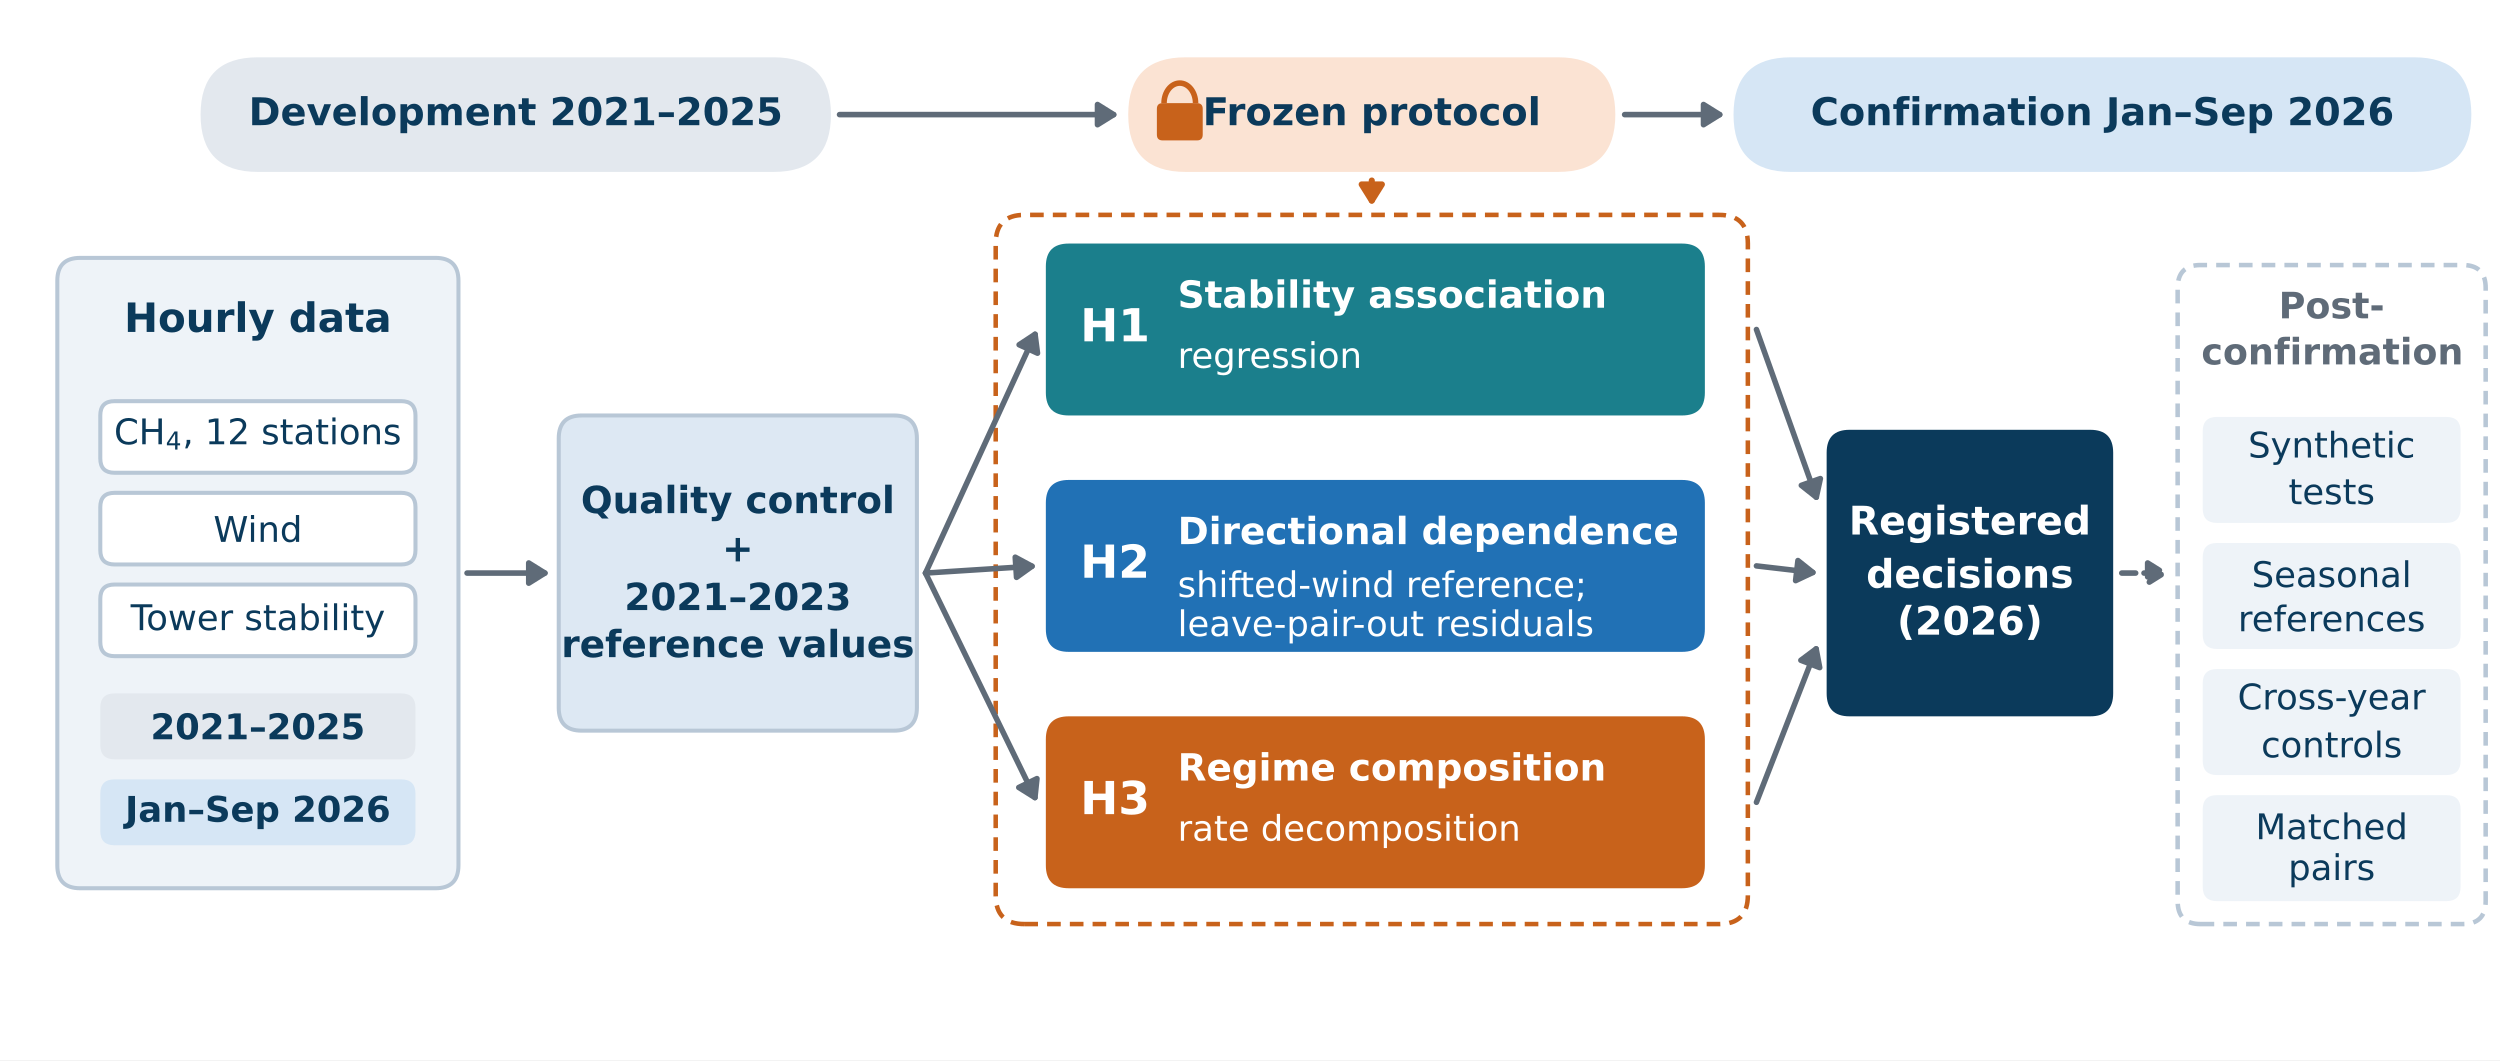
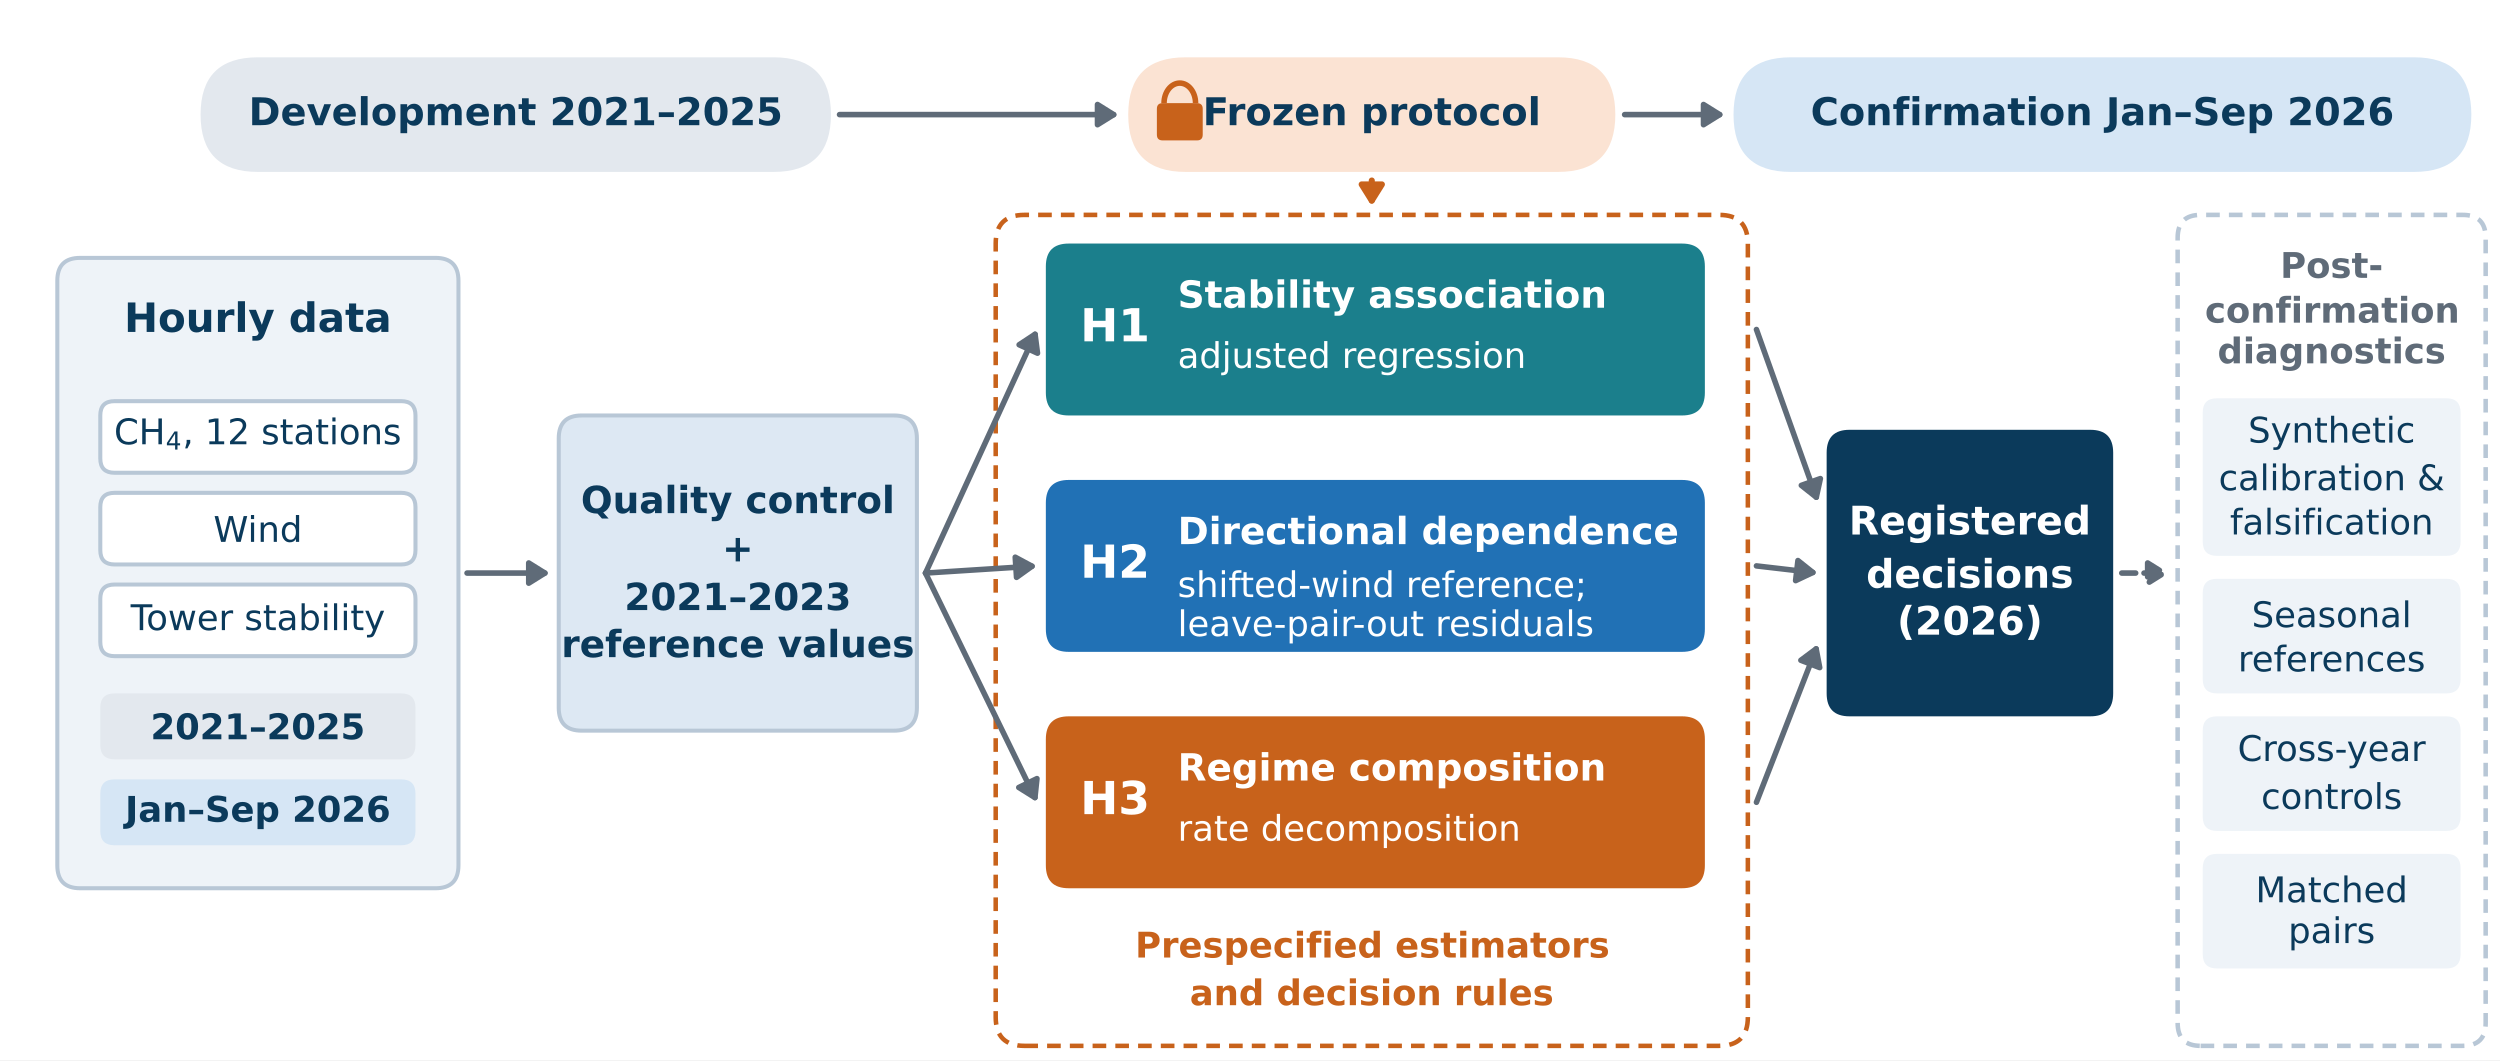
<svg xmlns="http://www.w3.org/2000/svg" width="494.646pt" height="209.764pt" viewBox="0 0 494.646 209.764" version="1.1">
  <defs>
    <style type="text/css">*{stroke-linejoin: round; stroke-linecap: butt}</style>
  </defs>
  <g id="figure_1">
    <g id="patch_1">
      <path d="M 0 209.764  L 494.646 209.764  L 494.646 0  L 0 0  z " style="fill: #ffffff" />
    </g>
    <g id="axes_1">
      <g id="patch_2">
-         <path d="M 51.024 34.016  L 153.071 34.016  Q 164.409 34.016 164.409 22.677  L 164.409 22.677  Q 164.409 11.339 153.071 11.339  L 51.024 11.339  Q 39.685 11.339 39.685 22.677  L 39.685 22.677  Q 39.685 34.016 51.024 34.016  z " clip-path="url(#p52dfaac105)" style="fill: #e3e8ee" />
+         <path d="M 51.024 34.016  L 153.071 34.016  Q 164.409 34.016 164.409 22.677  L 164.409 22.677  Q 164.409 11.339 153.071 11.339  L 51.024 11.339  Q 39.685 11.339 39.685 22.677  L 39.685 22.677  Q 39.685 34.016 51.024 34.016  z " clip-path="url(#p9748641c5f)" style="fill: #e3e8ee" />
      </g>
      <g id="patch_3">
-         <path d="M 234.567 34.016  L 308.268 34.016  Q 319.606 34.016 319.606 22.677  L 319.606 22.677  Q 319.606 11.339 308.268 11.339  L 234.567 11.339  Q 223.228 11.339 223.228 22.677  L 223.228 22.677  Q 223.228 34.016 234.567 34.016  z " clip-path="url(#p52dfaac105)" style="fill: #fbe3d3" />
+         <path d="M 234.567 34.016  L 308.268 34.016  Q 319.606 34.016 319.606 22.677  L 319.606 22.677  Q 319.606 11.339 308.268 11.339  L 234.567 11.339  Q 223.228 11.339 223.228 22.677  L 223.228 22.677  Q 223.228 34.016 234.567 34.016  z " clip-path="url(#p9748641c5f)" style="fill: #fbe3d3" />
      </g>
      <g id="patch_4">
-         <path d="M 354.331 34.016  L 477.638 34.016  Q 488.976 34.016 488.976 22.677  L 488.976 22.677  Q 488.976 11.339 477.638 11.339  L 354.331 11.339  Q 342.992 11.339 342.992 22.677  L 342.992 22.677  Q 342.992 34.016 354.331 34.016  z " clip-path="url(#p52dfaac105)" style="fill: #d6e6f5" />
+         <path d="M 354.331 34.016  L 477.638 34.016  Q 488.976 34.016 488.976 22.677  L 488.976 22.677  Q 488.976 11.339 477.638 11.339  L 354.331 11.339  Q 342.992 11.339 342.992 22.677  L 342.992 22.677  Q 342.992 34.016 354.331 34.016  z " clip-path="url(#p9748641c5f)" style="fill: #d6e6f5" />
      </g>
      <g id="patch_5">
-         <path d="M 166.11 22.677  Q 193.748 22.677 220.348 22.677  " clip-path="url(#p52dfaac105)" style="fill: none; stroke: #5f6b78; stroke-width: 1.1; stroke-linecap: round" />
-         <path d="M 217.148 20.677  L 220.348 22.677  L 217.148 24.677  z " clip-path="url(#p52dfaac105)" style="fill: #5f6b78; stroke: #5f6b78; stroke-width: 1.1; stroke-linecap: round" />
+         <path d="M 166.11 22.677  Q 193.748 22.677 220.348 22.677  " clip-path="url(#p9748641c5f)" style="fill: none; stroke: #5f6b78; stroke-width: 1.1; stroke-linecap: round" />
+         <path d="M 217.148 20.677  L 220.348 22.677  L 217.148 24.677  z " clip-path="url(#p9748641c5f)" style="fill: #5f6b78; stroke: #5f6b78; stroke-width: 1.1; stroke-linecap: round" />
      </g>
      <g id="patch_6">
-         <path d="M 321.449 22.677  Q 331.37 22.677 340.254 22.677  " clip-path="url(#p52dfaac105)" style="fill: none; stroke: #5f6b78; stroke-width: 1.1; stroke-linecap: round" />
-         <path d="M 337.054 20.677  L 340.254 22.677  L 337.054 24.677  z " clip-path="url(#p52dfaac105)" style="fill: #5f6b78; stroke: #5f6b78; stroke-width: 1.1; stroke-linecap: round" />
+         <path d="M 321.449 22.677  Q 331.37 22.677 340.254 22.677  " clip-path="url(#p9748641c5f)" style="fill: none; stroke: #5f6b78; stroke-width: 1.1; stroke-linecap: round" />
+         <path d="M 337.054 20.677  L 340.254 22.677  L 337.054 24.677  z " clip-path="url(#p9748641c5f)" style="fill: #5f6b78; stroke: #5f6b78; stroke-width: 1.1; stroke-linecap: round" />
      </g>
      <g id="patch_7">
-         <path d="M 230.031 27.78  L 236.835 27.78  Q 237.969 27.78 237.969 26.646  L 237.969 21.543  Q 237.969 20.409 236.835 20.409  L 230.031 20.409  Q 228.898 20.409 228.898 21.543  L 228.898 26.646  Q 228.898 27.78 230.031 27.78  z " clip-path="url(#p52dfaac105)" style="fill: #c8621b" />
+         <path d="M 230.031 27.78  L 236.835 27.78  Q 237.969 27.78 237.969 26.646  L 237.969 21.543  Q 237.969 20.409 236.835 20.409  L 230.031 20.409  Q 228.898 20.409 228.898 21.543  L 228.898 26.646  Q 228.898 27.78 230.031 27.78  z " clip-path="url(#p9748641c5f)" style="fill: #c8621b" />
      </g>
      <g id="patch_8">
-         <path d="M 236.551 20.409  C 236.551 19.357 236.222 18.347 235.638 17.603  C 235.053 16.859 234.26 16.441 233.433 16.441  C 232.606 16.441 231.813 16.859 231.228 17.603  C 230.644 18.347 230.315 19.357 230.315 20.409  " clip-path="url(#p52dfaac105)" style="fill: none; stroke: #c8621b; stroke-width: 1.1; stroke-linejoin: miter" />
+         <path d="M 236.551 20.409  C 236.551 19.357 236.222 18.347 235.638 17.603  C 235.053 16.859 234.26 16.441 233.433 16.441  C 232.606 16.441 231.813 16.859 231.228 17.603  C 230.644 18.347 230.315 19.357 230.315 20.409  " clip-path="url(#p9748641c5f)" style="fill: none; stroke: #c8621b; stroke-width: 1.1; stroke-linejoin: miter" />
      </g>
      <g id="patch_9">
-         <path d="M 15.874 175.748  L 86.173 175.748  Q 90.709 175.748 90.709 171.213  L 90.709 55.559  Q 90.709 51.024 86.173 51.024  L 15.874 51.024  Q 11.339 51.024 11.339 55.559  L 11.339 171.213  Q 11.339 175.748 15.874 175.748  z " clip-path="url(#p52dfaac105)" style="fill: #eef3f8; stroke: #b8c7d6; stroke-width: 0.8; stroke-linejoin: miter" />
+         <path d="M 15.874 175.748  L 86.173 175.748  Q 90.709 175.748 90.709 171.213  L 90.709 55.559  Q 90.709 51.024 86.173 51.024  L 15.874 51.024  Q 11.339 51.024 11.339 55.559  L 11.339 171.213  Q 11.339 175.748 15.874 175.748  z " clip-path="url(#p9748641c5f)" style="fill: #eef3f8; stroke: #b8c7d6; stroke-width: 0.8; stroke-linejoin: miter" />
      </g>
      <g id="patch_10">
-         <path d="M 22.677 93.543  L 79.37 93.543  Q 82.205 93.543 82.205 90.709  L 82.205 82.205  Q 82.205 79.37 79.37 79.37  L 22.677 79.37  Q 19.843 79.37 19.843 82.205  L 19.843 90.709  Q 19.843 93.543 22.677 93.543  z " clip-path="url(#p52dfaac105)" style="fill: #ffffff; stroke: #b8c7d6; stroke-width: 0.8; stroke-linejoin: miter" />
+         <path d="M 22.677 93.543  L 79.37 93.543  Q 82.205 93.543 82.205 90.709  L 82.205 82.205  Q 82.205 79.37 79.37 79.37  L 22.677 79.37  Q 19.843 79.37 19.843 82.205  L 19.843 90.709  Q 19.843 93.543 22.677 93.543  z " clip-path="url(#p9748641c5f)" style="fill: #ffffff; stroke: #b8c7d6; stroke-width: 0.8; stroke-linejoin: miter" />
      </g>
      <g id="patch_11">
-         <path d="M 22.677 111.685  L 79.37 111.685  Q 82.205 111.685 82.205 108.85  L 82.205 100.346  Q 82.205 97.512 79.37 97.512  L 22.677 97.512  Q 19.843 97.512 19.843 100.346  L 19.843 108.85  Q 19.843 111.685 22.677 111.685  z " clip-path="url(#p52dfaac105)" style="fill: #ffffff; stroke: #b8c7d6; stroke-width: 0.8; stroke-linejoin: miter" />
+         <path d="M 22.677 111.685  L 79.37 111.685  Q 82.205 111.685 82.205 108.85  L 82.205 100.346  Q 82.205 97.512 79.37 97.512  L 22.677 97.512  Q 19.843 97.512 19.843 100.346  L 19.843 108.85  Q 19.843 111.685 22.677 111.685  z " clip-path="url(#p9748641c5f)" style="fill: #ffffff; stroke: #b8c7d6; stroke-width: 0.8; stroke-linejoin: miter" />
      </g>
      <g id="patch_12">
-         <path d="M 22.677 129.827  L 79.37 129.827  Q 82.205 129.827 82.205 126.992  L 82.205 118.488  Q 82.205 115.654 79.37 115.654  L 22.677 115.654  Q 19.843 115.654 19.843 118.488  L 19.843 126.992  Q 19.843 129.827 22.677 129.827  z " clip-path="url(#p52dfaac105)" style="fill: #ffffff; stroke: #b8c7d6; stroke-width: 0.8; stroke-linejoin: miter" />
+         <path d="M 22.677 129.827  L 79.37 129.827  Q 82.205 129.827 82.205 126.992  L 82.205 118.488  Q 82.205 115.654 79.37 115.654  L 22.677 115.654  Q 19.843 115.654 19.843 118.488  L 19.843 126.992  Q 19.843 129.827 22.677 129.827  z " clip-path="url(#p9748641c5f)" style="fill: #ffffff; stroke: #b8c7d6; stroke-width: 0.8; stroke-linejoin: miter" />
      </g>
      <g id="patch_13">
-         <path d="M 22.677 150.236  L 79.37 150.236  Q 82.205 150.236 82.205 147.402  L 82.205 140.031  Q 82.205 137.197 79.37 137.197  L 22.677 137.197  Q 19.843 137.197 19.843 140.031  L 19.843 147.402  Q 19.843 150.236 22.677 150.236  z " clip-path="url(#p52dfaac105)" style="fill: #e3e8ee" />
+         <path d="M 22.677 150.236  L 79.37 150.236  Q 82.205 150.236 82.205 147.402  L 82.205 140.031  Q 82.205 137.197 79.37 137.197  L 22.677 137.197  Q 19.843 137.197 19.843 140.031  L 19.843 147.402  Q 19.843 150.236 22.677 150.236  z " clip-path="url(#p9748641c5f)" style="fill: #e3e8ee" />
      </g>
      <g id="patch_14">
-         <path d="M 22.677 167.244  L 79.37 167.244  Q 82.205 167.244 82.205 164.409  L 82.205 157.039  Q 82.205 154.205 79.37 154.205  L 22.677 154.205  Q 19.843 154.205 19.843 157.039  L 19.843 164.409  Q 19.843 167.244 22.677 167.244  z " clip-path="url(#p52dfaac105)" style="fill: #d6e6f5" />
+         <path d="M 22.677 167.244  L 79.37 167.244  Q 82.205 167.244 82.205 164.409  L 82.205 157.039  Q 82.205 154.205 79.37 154.205  L 22.677 154.205  Q 19.843 154.205 19.843 157.039  L 19.843 164.409  Q 19.843 167.244 22.677 167.244  z " clip-path="url(#p9748641c5f)" style="fill: #d6e6f5" />
      </g>
      <g id="patch_15">
-         <path d="M 92.409 113.386  Q 100.63 113.386 107.813 113.386  " clip-path="url(#p52dfaac105)" style="fill: none; stroke: #5f6b78; stroke-width: 1.1; stroke-linecap: round" />
-         <path d="M 104.613 111.386  L 107.813 113.386  L 104.613 115.386  z " clip-path="url(#p52dfaac105)" style="fill: #5f6b78; stroke: #5f6b78; stroke-width: 1.1; stroke-linecap: round" />
+         <path d="M 92.409 113.386  Q 100.63 113.386 107.813 113.386  " clip-path="url(#p9748641c5f)" style="fill: none; stroke: #5f6b78; stroke-width: 1.1; stroke-linecap: round" />
+         <path d="M 104.613 111.386  L 107.813 113.386  L 104.613 115.386  z " clip-path="url(#p9748641c5f)" style="fill: #5f6b78; stroke: #5f6b78; stroke-width: 1.1; stroke-linecap: round" />
      </g>
      <g id="patch_16">
-         <path d="M 115.087 144.567  L 176.882 144.567  Q 181.417 144.567 181.417 140.031  L 181.417 86.74  Q 181.417 82.205 176.882 82.205  L 115.087 82.205  Q 110.551 82.205 110.551 86.74  L 110.551 140.031  Q 110.551 144.567 115.087 144.567  z " clip-path="url(#p52dfaac105)" style="fill: #dde8f3; stroke: #b8c7d6; stroke-width: 0.8; stroke-linejoin: miter" />
+         <path d="M 115.087 144.567  L 176.882 144.567  Q 181.417 144.567 181.417 140.031  L 181.417 86.74  Q 181.417 82.205 176.882 82.205  L 115.087 82.205  Q 110.551 82.205 110.551 86.74  L 110.551 140.031  Q 110.551 144.567 115.087 144.567  z " clip-path="url(#p9748641c5f)" style="fill: #dde8f3; stroke: #b8c7d6; stroke-width: 0.8; stroke-linejoin: miter" />
      </g>
      <g id="patch_17">
-         <path d="M 202.677 182.835  L 340.157 182.835  Q 345.827 182.835 345.827 177.165  L 345.827 48.189  Q 345.827 42.52 340.157 42.52  L 202.677 42.52  Q 197.008 42.52 197.008 48.189  L 197.008 177.165  Q 197.008 182.835 202.677 182.835  z " clip-path="url(#p52dfaac105)" style="fill: #ffffff; stroke-dasharray: 2.7,1.8; stroke-dashoffset: 0; stroke: #c8621b; stroke-width: 0.9; stroke-linejoin: miter" />
+         <path d="M 202.677 206.929  L 340.157 206.929  Q 345.827 206.929 345.827 201.26  L 345.827 48.189  Q 345.827 42.52 340.157 42.52  L 202.677 42.52  Q 197.008 42.52 197.008 48.189  L 197.008 201.26  Q 197.008 206.929 202.677 206.929  z " clip-path="url(#p9748641c5f)" style="fill: #ffffff; stroke-dasharray: 2.7,1.8; stroke-dashoffset: 0; stroke: #c8621b; stroke-width: 0.9; stroke-linejoin: miter" />
      </g>
      <g id="patch_18">
-         <path d="M 271.417 35.717  Q 271.417 38.268 271.417 39.687  " clip-path="url(#p52dfaac105)" style="fill: none; stroke: #c8621b; stroke-width: 1.2; stroke-linecap: round" />
-         <path d="M 273.417 36.487  L 271.417 39.687  L 269.417 36.487  z " clip-path="url(#p52dfaac105)" style="fill: #c8621b; stroke: #c8621b; stroke-width: 1.2; stroke-linecap: round" />
+         <path d="M 271.417 35.717  Q 271.417 38.268 271.417 39.687  " clip-path="url(#p9748641c5f)" style="fill: none; stroke: #c8621b; stroke-width: 1.2; stroke-linecap: round" />
+         <path d="M 273.417 36.487  L 271.417 39.687  L 269.417 36.487  z " clip-path="url(#p9748641c5f)" style="fill: #c8621b; stroke: #c8621b; stroke-width: 1.2; stroke-linecap: round" />
      </g>
      <g id="patch_19">
-         <path d="M 183.118 113.386  Q 194.173 89.291 204.796 66.14  " clip-path="url(#p52dfaac105)" style="fill: none; stroke: #5f6b78; stroke-width: 1.1; stroke-linecap: round" />
-         <path d="M 201.643 68.214  L 204.796 66.14  L 205.279 69.883  z " clip-path="url(#p52dfaac105)" style="fill: #5f6b78; stroke: #5f6b78; stroke-width: 1.1; stroke-linecap: round" />
+         <path d="M 183.118 113.386  Q 194.173 89.291 204.796 66.14  " clip-path="url(#p9748641c5f)" style="fill: none; stroke: #5f6b78; stroke-width: 1.1; stroke-linecap: round" />
+         <path d="M 201.643 68.214  L 204.796 66.14  L 205.279 69.883  z " clip-path="url(#p9748641c5f)" style="fill: #5f6b78; stroke: #5f6b78; stroke-width: 1.1; stroke-linecap: round" />
      </g>
      <g id="patch_20">
-         <path d="M 211.465 82.205  L 332.787 82.205  Q 337.323 82.205 337.323 77.669  L 337.323 52.724  Q 337.323 48.189 332.787 48.189  L 211.465 48.189  Q 206.929 48.189 206.929 52.724  L 206.929 77.669  Q 206.929 82.205 211.465 82.205  z " clip-path="url(#p52dfaac105)" style="fill: #1b7f8c" />
+         <path d="M 211.465 82.205  L 332.787 82.205  Q 337.323 82.205 337.323 77.669  L 337.323 52.724  Q 337.323 48.189 332.787 48.189  L 211.465 48.189  Q 206.929 48.189 206.929 52.724  L 206.929 77.669  Q 206.929 82.205 211.465 82.205  z " clip-path="url(#p9748641c5f)" style="fill: #1b7f8c" />
      </g>
      <g id="patch_21">
-         <path d="M 347.528 65.197  Q 353.622 82.276 359.368 98.377  " clip-path="url(#p52dfaac105)" style="fill: none; stroke: #5f6b78; stroke-width: 1.1; stroke-linecap: round" />
-         <path d="M 360.176 94.691  L 359.368 98.377  L 356.409 96.035  z " clip-path="url(#p52dfaac105)" style="fill: #5f6b78; stroke: #5f6b78; stroke-width: 1.1; stroke-linecap: round" />
+         <path d="M 347.528 65.197  Q 353.622 82.276 359.368 98.377  " clip-path="url(#p9748641c5f)" style="fill: none; stroke: #5f6b78; stroke-width: 1.1; stroke-linecap: round" />
+         <path d="M 360.176 94.691  L 359.368 98.377  L 356.409 96.035  z " clip-path="url(#p9748641c5f)" style="fill: #5f6b78; stroke: #5f6b78; stroke-width: 1.1; stroke-linecap: round" />
      </g>
      <g id="patch_22">
-         <path d="M 183.118 113.386  Q 194.173 112.677 204.193 112.035  " clip-path="url(#p52dfaac105)" style="fill: none; stroke: #5f6b78; stroke-width: 1.1; stroke-linecap: round" />
-         <path d="M 200.871 110.244  L 204.193 112.035  L 201.127 114.236  z " clip-path="url(#p52dfaac105)" style="fill: #5f6b78; stroke: #5f6b78; stroke-width: 1.1; stroke-linecap: round" />
+         <path d="M 183.118 113.386  Q 194.173 112.677 204.193 112.035  " clip-path="url(#p9748641c5f)" style="fill: none; stroke: #5f6b78; stroke-width: 1.1; stroke-linecap: round" />
+         <path d="M 200.871 110.244  L 204.193 112.035  L 201.127 114.236  z " clip-path="url(#p9748641c5f)" style="fill: #5f6b78; stroke: #5f6b78; stroke-width: 1.1; stroke-linecap: round" />
      </g>
      <g id="patch_23">
-         <path d="M 211.465 128.976  L 332.787 128.976  Q 337.323 128.976 337.323 124.441  L 337.323 99.496  Q 337.323 94.961 332.787 94.961  L 211.465 94.961  Q 206.929 94.961 206.929 99.496  L 206.929 124.441  Q 206.929 128.976 211.465 128.976  z " clip-path="url(#p52dfaac105)" style="fill: #2171b5" />
+         <path d="M 211.465 128.976  L 332.787 128.976  Q 337.323 128.976 337.323 124.441  L 337.323 99.496  Q 337.323 94.961 332.787 94.961  L 211.465 94.961  Q 206.929 94.961 206.929 99.496  L 206.929 124.441  Q 206.929 128.976 211.465 128.976  z " clip-path="url(#p9748641c5f)" style="fill: #2171b5" />
      </g>
      <g id="patch_24">
-         <path d="M 347.528 111.969  Q 353.622 112.677 358.686 113.266  " clip-path="url(#p52dfaac105)" style="fill: none; stroke: #5f6b78; stroke-width: 1.1; stroke-linecap: round" />
-         <path d="M 355.738 110.91  L 358.686 113.266  L 355.276 114.883  z " clip-path="url(#p52dfaac105)" style="fill: #5f6b78; stroke: #5f6b78; stroke-width: 1.1; stroke-linecap: round" />
+         <path d="M 347.528 111.969  Q 353.622 112.677 358.686 113.266  " clip-path="url(#p9748641c5f)" style="fill: none; stroke: #5f6b78; stroke-width: 1.1; stroke-linecap: round" />
+         <path d="M 355.738 110.91  L 358.686 113.266  L 355.276 114.883  z " clip-path="url(#p9748641c5f)" style="fill: #5f6b78; stroke: #5f6b78; stroke-width: 1.1; stroke-linecap: round" />
      </g>
      <g id="patch_25">
-         <path d="M 183.118 113.386  Q 194.173 136.063 204.774 157.807  " clip-path="url(#p52dfaac105)" style="fill: none; stroke: #5f6b78; stroke-width: 1.1; stroke-linecap: round" />
-         <path d="M 205.169 154.055  L 204.774 157.807  L 201.574 155.807  z " clip-path="url(#p52dfaac105)" style="fill: #5f6b78; stroke: #5f6b78; stroke-width: 1.1; stroke-linecap: round" />
+         <path d="M 183.118 113.386  Q 194.173 136.063 204.774 157.807  " clip-path="url(#p9748641c5f)" style="fill: none; stroke: #5f6b78; stroke-width: 1.1; stroke-linecap: round" />
+         <path d="M 205.169 154.055  L 204.774 157.807  L 201.574 155.807  z " clip-path="url(#p9748641c5f)" style="fill: #5f6b78; stroke: #5f6b78; stroke-width: 1.1; stroke-linecap: round" />
      </g>
      <g id="patch_26">
-         <path d="M 211.465 175.748  L 332.787 175.748  Q 337.323 175.748 337.323 171.213  L 337.323 146.268  Q 337.323 141.732 332.787 141.732  L 211.465 141.732  Q 206.929 141.732 206.929 146.268  L 206.929 171.213  Q 206.929 175.748 211.465 175.748  z " clip-path="url(#p52dfaac105)" style="fill: #c8621b" />
+         <path d="M 211.465 175.748  L 332.787 175.748  Q 337.323 175.748 337.323 171.213  L 337.323 146.268  Q 337.323 141.732 332.787 141.732  L 211.465 141.732  Q 206.929 141.732 206.929 146.268  L 206.929 171.213  Q 206.929 175.748 211.465 175.748  z " clip-path="url(#p9748641c5f)" style="fill: #c8621b" />
      </g>
      <g id="patch_27">
-         <path d="M 347.528 158.74  Q 353.622 143.079 359.34 128.384  " clip-path="url(#p52dfaac105)" style="fill: none; stroke: #5f6b78; stroke-width: 1.1; stroke-linecap: round" />
-         <path d="M 356.316 130.641  L 359.34 128.384  L 360.044 132.092  z " clip-path="url(#p52dfaac105)" style="fill: #5f6b78; stroke: #5f6b78; stroke-width: 1.1; stroke-linecap: round" />
+         <path d="M 347.528 158.74  Q 353.622 143.079 359.34 128.384  " clip-path="url(#p9748641c5f)" style="fill: none; stroke: #5f6b78; stroke-width: 1.1; stroke-linecap: round" />
+         <path d="M 356.316 130.641  L 359.34 128.384  L 360.044 132.092  z " clip-path="url(#p9748641c5f)" style="fill: #5f6b78; stroke: #5f6b78; stroke-width: 1.1; stroke-linecap: round" />
      </g>
      <g id="patch_28">
-         <path d="M 365.953 141.732  L 413.575 141.732  Q 418.11 141.732 418.11 137.197  L 418.11 89.575  Q 418.11 85.039 413.575 85.039  L 365.953 85.039  Q 361.417 85.039 361.417 89.575  L 361.417 137.197  Q 361.417 141.732 365.953 141.732  z " clip-path="url(#p52dfaac105)" style="fill: #0b3a5b" />
+         <path d="M 365.953 141.732  L 413.575 141.732  Q 418.11 141.732 418.11 137.197  L 418.11 89.575  Q 418.11 85.039 413.575 85.039  L 365.953 85.039  Q 361.417 85.039 361.417 89.575  L 361.417 137.197  Q 361.417 141.732 365.953 141.732  z " clip-path="url(#p9748641c5f)" style="fill: #0b3a5b" />
      </g>
      <g id="patch_29">
-         <path d="M 435.402 182.835  L 487.276 182.835  Q 491.811 182.835 491.811 178.299  L 491.811 56.976  Q 491.811 52.441 487.276 52.441  L 435.402 52.441  Q 430.866 52.441 430.866 56.976  L 430.866 178.299  Q 430.866 182.835 435.402 182.835  z " clip-path="url(#p52dfaac105)" style="fill: #ffffff; stroke-dasharray: 2.7,1.8; stroke-dashoffset: 0; stroke: #b8c7d6; stroke-width: 0.9; stroke-linejoin: miter" />
+         <path d="M 435.402 206.929  L 487.276 206.929  Q 491.811 206.929 491.811 202.394  L 491.811 47.055  Q 491.811 42.52 487.276 42.52  L 435.402 42.52  Q 430.866 42.52 430.866 47.055  L 430.866 202.394  Q 430.866 206.929 435.402 206.929  z " clip-path="url(#p9748641c5f)" style="fill: #ffffff; stroke-dasharray: 2.7,1.8; stroke-dashoffset: 0; stroke: #b8c7d6; stroke-width: 0.9; stroke-linejoin: miter" />
      </g>
      <g id="patch_30">
-         <path d="M 438.661 103.465  L 484.016 103.465  Q 486.85 103.465 486.85 100.63  L 486.85 85.323  Q 486.85 82.488 484.016 82.488  L 438.661 82.488  Q 435.827 82.488 435.827 85.323  L 435.827 100.63  Q 435.827 103.465 438.661 103.465  z " clip-path="url(#p52dfaac105)" style="fill: #eef3f8" />
+         <path d="M 438.661 109.984  L 484.016 109.984  Q 486.85 109.984 486.85 107.15  L 486.85 81.638  Q 486.85 78.803 484.016 78.803  L 438.661 78.803  Q 435.827 78.803 435.827 81.638  L 435.827 107.15  Q 435.827 109.984 438.661 109.984  z " clip-path="url(#p9748641c5f)" style="fill: #eef3f8" />
      </g>
      <g id="patch_31">
-         <path d="M 438.661 128.409  L 484.016 128.409  Q 486.85 128.409 486.85 125.575  L 486.85 110.268  Q 486.85 107.433 484.016 107.433  L 438.661 107.433  Q 435.827 107.433 435.827 110.268  L 435.827 125.575  Q 435.827 128.409 438.661 128.409  z " clip-path="url(#p52dfaac105)" style="fill: #eef3f8" />
+         <path d="M 438.661 137.197  L 484.016 137.197  Q 486.85 137.197 486.85 134.362  L 486.85 117.354  Q 486.85 114.52 484.016 114.52  L 438.661 114.52  Q 435.827 114.52 435.827 117.354  L 435.827 134.362  Q 435.827 137.197 438.661 137.197  z " clip-path="url(#p9748641c5f)" style="fill: #eef3f8" />
      </g>
      <g id="patch_32">
-         <path d="M 438.661 153.354  L 484.016 153.354  Q 486.85 153.354 486.85 150.52  L 486.85 135.213  Q 486.85 132.378 484.016 132.378  L 438.661 132.378  Q 435.827 132.378 435.827 135.213  L 435.827 150.52  Q 435.827 153.354 438.661 153.354  z " clip-path="url(#p52dfaac105)" style="fill: #eef3f8" />
+         <path d="M 438.661 164.409  L 484.016 164.409  Q 486.85 164.409 486.85 161.575  L 486.85 144.567  Q 486.85 141.732 484.016 141.732  L 438.661 141.732  Q 435.827 141.732 435.827 144.567  L 435.827 161.575  Q 435.827 164.409 438.661 164.409  z " clip-path="url(#p9748641c5f)" style="fill: #eef3f8" />
      </g>
      <g id="patch_33">
-         <path d="M 438.661 178.299  L 484.016 178.299  Q 486.85 178.299 486.85 175.465  L 486.85 160.157  Q 486.85 157.323 484.016 157.323  L 438.661 157.323  Q 435.827 157.323 435.827 160.157  L 435.827 175.465  Q 435.827 178.299 438.661 178.299  z " clip-path="url(#p52dfaac105)" style="fill: #eef3f8" />
+         <path d="M 438.661 191.622  L 484.016 191.622  Q 486.85 191.622 486.85 188.787  L 486.85 171.78  Q 486.85 168.945 484.016 168.945  L 438.661 168.945  Q 435.827 168.945 435.827 171.78  L 435.827 188.787  Q 435.827 191.622 438.661 191.622  z " clip-path="url(#p9748641c5f)" style="fill: #eef3f8" />
      </g>
      <g id="patch_34">
-         <path d="M 419.811 113.386  Q 424.488 113.386 428.128 113.386  " clip-path="url(#p52dfaac105)" style="fill: none; stroke-dasharray: 2.75,1.65; stroke-dashoffset: 0; stroke: #5f6b78; stroke-width: 1.1; stroke-linecap: round" />
-         <path d="M 424.928 111.386  L 428.128 113.386  L 424.928 115.386  z " clip-path="url(#p52dfaac105)" style="fill: #5f6b78; stroke-dasharray: 2.75,1.65; stroke-dashoffset: 0; stroke: #5f6b78; stroke-width: 1.1; stroke-linecap: round" />
+         <path d="M 419.811 113.386  Q 424.488 113.386 428.128 113.386  " clip-path="url(#p9748641c5f)" style="fill: none; stroke-dasharray: 2.75,1.65; stroke-dashoffset: 0; stroke: #5f6b78; stroke-width: 1.1; stroke-linecap: round" />
+         <path d="M 424.928 111.386  L 428.128 113.386  L 424.928 115.386  z " clip-path="url(#p9748641c5f)" style="fill: #5f6b78; stroke-dasharray: 2.75,1.65; stroke-dashoffset: 0; stroke: #5f6b78; stroke-width: 1.1; stroke-linecap: round" />
      </g>
      <g id="text_1">
        <text style="font-weight: 700; font-size: 7.6px; font-family: 'DejaVu Sans'; text-anchor: middle; fill: #0b3a5b" x="102.047" y="24.774" transform="rotate(-0 102.0472 24.77429)">Development  2021–2025</text>
      </g>
      <g id="text_2">
        <text style="font-weight: 700; font-size: 7.6px; font-family: 'DejaVu Sans'; text-anchor: middle; fill: #0b3a5b" x="271.417" y="24.774" transform="rotate(-0 271.4173 24.77429)">      Frozen protocol</text>
      </g>
      <g id="text_3">
        <text style="font-weight: 700; font-size: 7.6px; font-family: 'DejaVu Sans'; text-anchor: middle; fill: #0b3a5b" x="415.984" y="24.774" transform="rotate(-0 415.9843 24.77429)">Confirmation  Jan–Sep 2026</text>
      </g>
      <g id="text_4">
        <text style="font-weight: 700; font-size: 8px; font-family: 'DejaVu Sans'; text-anchor: middle; fill: #0b3a5b" x="51.024" y="65.672" transform="rotate(-0 51.02362 65.67231)">Hourly data</text>
      </g>
      <g id="text_5">
        <g style="fill: #0b3a5b" transform="translate(22.56862 88.59169)">
          <text>
            <tspan x="0" y="-0.688" style="font-size: 7px; font-family: 'DejaVu Sans'; fill: #0b3a5b">C</tspan>
            <tspan x="4.888" y="-0.688" style="font-size: 7px; font-family: 'DejaVu Sans'; fill: #0b3a5b">H</tspan>
            <tspan x="13.527" y="-0.688" style="font-size: 7px; font-family: 'DejaVu Sans'; fill: #0b3a5b">,</tspan>
            <tspan x="15.752" y="-0.688" style="font-size: 7px; font-family: 'DejaVu Sans'; fill: #0b3a5b"> </tspan>
            <tspan x="17.977" y="-0.688" style="font-size: 7px; font-family: 'DejaVu Sans'; fill: #0b3a5b">1</tspan>
            <tspan x="22.431" y="-0.688" style="font-size: 7px; font-family: 'DejaVu Sans'; fill: #0b3a5b">2</tspan>
            <tspan x="26.885" y="-0.688" style="font-size: 7px; font-family: 'DejaVu Sans'; fill: #0b3a5b"> </tspan>
            <tspan x="29.11" y="-0.688" style="font-size: 7px; font-family: 'DejaVu Sans'; fill: #0b3a5b">s</tspan>
            <tspan x="32.757" y="-0.688" style="font-size: 7px; font-family: 'DejaVu Sans'; fill: #0b3a5b">t</tspan>
            <tspan x="35.501" y="-0.688" style="font-size: 7px; font-family: 'DejaVu Sans'; fill: #0b3a5b">a</tspan>
            <tspan x="39.791" y="-0.688" style="font-size: 7px; font-family: 'DejaVu Sans'; fill: #0b3a5b">t</tspan>
            <tspan x="42.536" y="-0.688" style="font-size: 7px; font-family: 'DejaVu Sans'; fill: #0b3a5b">i</tspan>
            <tspan x="44.48" y="-0.688" style="font-size: 7px; font-family: 'DejaVu Sans'; fill: #0b3a5b">o</tspan>
            <tspan x="48.763" y="-0.688" style="font-size: 7px; font-family: 'DejaVu Sans'; fill: #0b3a5b">n</tspan>
            <tspan x="53.2" y="-0.688" style="font-size: 7px; font-family: 'DejaVu Sans'; fill: #0b3a5b">s</tspan>
            <tspan x="10.218" y="0.362" style="font-size: 4.9px; font-family: 'DejaVu Sans'; fill: #0b3a5b">4</tspan>
          </text>
        </g>
      </g>
      <g id="text_6">
        <text style="font-size: 7px; font-family: 'DejaVu Sans'; text-anchor: middle; fill: #0b3a5b" x="51.024" y="107.208" transform="rotate(-0 51.02362 107.2081)">Wind</text>
      </g>
      <g id="text_7">
        <text style="font-size: 7px; font-family: 'DejaVu Sans'; text-anchor: middle; fill: #0b3a5b" x="51.024" y="124.672" transform="rotate(-0 51.02362 124.6717)">Tower stability</text>
      </g>
      <g id="text_8">
        <text style="font-weight: 700; font-size: 7px; font-family: 'DejaVu Sans'; text-anchor: middle; fill: #0b3a5b" x="51.024" y="146.264" transform="rotate(-0 51.02362 146.2644)">2021–2025</text>
      </g>
      <g id="text_9">
        <text style="font-weight: 700; font-size: 7px; font-family: 'DejaVu Sans'; text-anchor: middle; fill: #0b3a5b" x="51.024" y="162.594" transform="rotate(-0 51.02362 162.5942)">Jan–Sep 2026</text>
      </g>
      <g id="text_10">
        <text style="font-weight: 700; font-size: 7.4px; font-family: 'DejaVu Sans'; fill: #0b3a5b" transform="translate(114.9297 101.5239)">Quality control</text>
        <text style="font-weight: 700; font-size: 7.4px; font-family: 'DejaVu Sans'; fill: #0b3a5b" transform="translate(142.8838 111.0808)">+</text>
        <text style="font-weight: 700; font-size: 7.4px; font-family: 'DejaVu Sans'; fill: #0b3a5b" transform="translate(123.5391 120.7043)">2021–2023</text>
        <text style="font-weight: 700; font-size: 7.4px; font-family: 'DejaVu Sans'; fill: #0b3a5b" transform="translate(111.0487 130.0196)">reference values</text>
      </g>
      <g id="text_11">
+         <text style="font-weight: 700; font-size: 7px; font-family: 'DejaVu Sans'; fill: #c8621b" transform="translate(224.5977 189.4621)">Prespecified estimators</text>
+         <text style="font-weight: 700; font-size: 7px; font-family: 'DejaVu Sans'; fill: #c8621b" transform="translate(235.4144 198.8902)">and decision rules</text>
+       </g>
+       <g id="text_12">
        <text style="font-weight: 700; font-size: 9px; font-family: 'DejaVu Sans'; text-anchor: start; fill: #ffffff" x="213.732" y="67.535" transform="rotate(-0 213.7323 67.53474)">H1</text>
      </g>
-       <g id="text_12">
+       <g id="text_13">
        <text style="font-weight: 700; font-size: 7.4px; font-family: 'DejaVu Sans'; text-anchor: start; fill: #ffffff" x="233.008" y="60.883" transform="rotate(-0 233.0079 60.88318)">Stability association</text>
      </g>
-       <g id="text_13">
-         <text style="font-size: 7px; font-family: 'DejaVu Sans'; text-anchor: start; fill: #ffffff" x="233.008" y="72.798" transform="rotate(-0 233.0079 72.7977)">regression</text>
-       </g>
      <g id="text_14">
+         <text style="font-size: 7px; font-family: 'DejaVu Sans'; text-anchor: start; fill: #ffffff" x="233.008" y="72.798" transform="rotate(-0 233.0079 72.7977)">adjusted regression</text>
+       </g>
+       <g id="text_15">
        <text style="font-weight: 700; font-size: 9px; font-family: 'DejaVu Sans'; text-anchor: start; fill: #ffffff" x="213.732" y="114.306" transform="rotate(-0 213.7323 114.3064)">H2</text>
      </g>
-       <g id="text_15">
+       <g id="text_16">
        <text style="font-weight: 700; font-size: 7.4px; font-family: 'DejaVu Sans'; text-anchor: start; fill: #ffffff" x="233.008" y="107.655" transform="rotate(-0 233.0079 107.6548)">Directional dependence</text>
      </g>
-       <g id="text_16">
+       <g id="text_17">
        <text style="font-size: 7px; font-family: 'DejaVu Sans'; fill: #ffffff" transform="translate(233.0079 118.1331)">shifted-wind reference;</text>
        <text style="font-size: 7px; font-family: 'DejaVu Sans'; fill: #ffffff" transform="translate(233.0079 125.8621)">leave-pair-out residuals</text>
      </g>
-       <g id="text_17">
+       <g id="text_18">
        <text style="font-weight: 700; font-size: 9px; font-family: 'DejaVu Sans'; text-anchor: start; fill: #ffffff" x="213.732" y="161.078" transform="rotate(-0 213.7323 161.078)">H3</text>
      </g>
-       <g id="text_18">
+       <g id="text_19">
        <text style="font-weight: 700; font-size: 7.4px; font-family: 'DejaVu Sans'; text-anchor: start; fill: #ffffff" x="233.008" y="154.426" transform="rotate(-0 233.0079 154.4265)">Regime composition</text>
      </g>
-       <g id="text_19">
+       <g id="text_20">
        <text style="font-size: 7px; font-family: 'DejaVu Sans'; text-anchor: start; fill: #ffffff" x="233.008" y="166.341" transform="rotate(-0 233.0079 166.341)">rate decomposition</text>
      </g>
-       <g id="text_20">
+       <g id="text_21">
        <text style="font-weight: 700; font-size: 7.8px; font-family: 'DejaVu Sans'; fill: #ffffff" transform="translate(365.7965 105.7577)">Registered</text>
        <text style="font-weight: 700; font-size: 7.8px; font-family: 'DejaVu Sans'; fill: #ffffff" transform="translate(369.2431 116.2938)">decisions</text>
        <text style="font-weight: 700; font-size: 7.8px; font-family: 'DejaVu Sans'; fill: #ffffff" transform="translate(375.3447 125.5806)">(2026)</text>
      </g>
-       <g id="text_21">
-         <text style="font-weight: 700; font-size: 7.2px; font-family: 'DejaVu Sans'; fill: #5f6b78" transform="translate(450.8693 62.98682)">Post-</text>
-         <text style="font-weight: 700; font-size: 7.2px; font-family: 'DejaVu Sans'; fill: #5f6b78" transform="translate(435.553 72.09764)">confirmation</text>
-       </g>
      <g id="text_22">
-         <text style="font-size: 7px; font-family: 'DejaVu Sans'; fill: #0b3a5b" transform="translate(444.8142 90.53294)">Synthetic</text>
-         <text style="font-size: 7px; font-family: 'DejaVu Sans'; fill: #0b3a5b" transform="translate(452.7942 99.75927)">tests</text>
+         <text style="font-weight: 700; font-size: 7px; font-family: 'DejaVu Sans'; fill: #5f6b78" transform="translate(451.1601 54.9803)">Post-</text>
+         <text style="font-weight: 700; font-size: 7px; font-family: 'DejaVu Sans'; fill: #5f6b78" transform="translate(436.2693 63.83803)">confirmation</text>
+         <text style="font-weight: 700; font-size: 7px; font-family: 'DejaVu Sans'; fill: #5f6b78" transform="translate(438.7565 71.88256)">diagnostics</text>
      </g>
      <g id="text_23">
-         <text style="font-size: 7px; font-family: 'DejaVu Sans'; fill: #0b3a5b" transform="translate(445.518 116.1559)">Seasonal</text>
-         <text style="font-size: 7px; font-family: 'DejaVu Sans'; fill: #0b3a5b" transform="translate(442.8028 124.9059)">references</text>
+         <text style="font-size: 7px; font-family: 'DejaVu Sans'; fill: #0b3a5b" transform="translate(444.8142 87.57526)">Synthetic</text>
+         <text style="font-size: 7px; font-family: 'DejaVu Sans'; fill: #0b3a5b" transform="translate(438.973 97.00339)">calibration &amp;</text>
+         <text style="font-size: 7px; font-family: 'DejaVu Sans'; fill: #0b3a5b" transform="translate(441.2158 105.7534)">falsification</text>
      </g>
      <g id="text_24">
-         <text style="font-size: 7px; font-family: 'DejaVu Sans'; fill: #0b3a5b" transform="translate(442.7344 140.3609)">Cross-year</text>
-         <text style="font-size: 7px; font-family: 'DejaVu Sans'; fill: #0b3a5b" transform="translate(447.3834 149.8508)">controls</text>
+         <text style="font-size: 7px; font-family: 'DejaVu Sans'; fill: #0b3a5b" transform="translate(445.518 124.093)">Seasonal</text>
+         <text style="font-size: 7px; font-family: 'DejaVu Sans'; fill: #0b3a5b" transform="translate(442.8028 132.843)">references</text>
      </g>
      <g id="text_25">
-         <text style="font-size: 7px; font-family: 'DejaVu Sans'; fill: #0b3a5b" transform="translate(446.2837 166.0457)">Matched</text>
-         <text style="font-size: 7px; font-family: 'DejaVu Sans'; fill: #0b3a5b" transform="translate(452.7373 174.1176)">pairs</text>
+         <text style="font-size: 7px; font-family: 'DejaVu Sans'; fill: #0b3a5b" transform="translate(442.7344 150.5656)">Cross-year</text>
+         <text style="font-size: 7px; font-family: 'DejaVu Sans'; fill: #0b3a5b" transform="translate(447.3834 160.0556)">controls</text>
+       </g>
+       <g id="text_26">
+         <text style="font-size: 7px; font-family: 'DejaVu Sans'; fill: #0b3a5b" transform="translate(446.2837 178.5182)">Matched</text>
+         <text style="font-size: 7px; font-family: 'DejaVu Sans'; fill: #0b3a5b" transform="translate(452.7373 186.59)">pairs</text>
      </g>
    </g>
  </g>
  <defs>
-     <clipPath id="p52dfaac105">
+     <clipPath id="p9748641c5f">
      <rect x="0" y="0" width="494.646" height="209.764" />
    </clipPath>
  </defs>
</svg>
